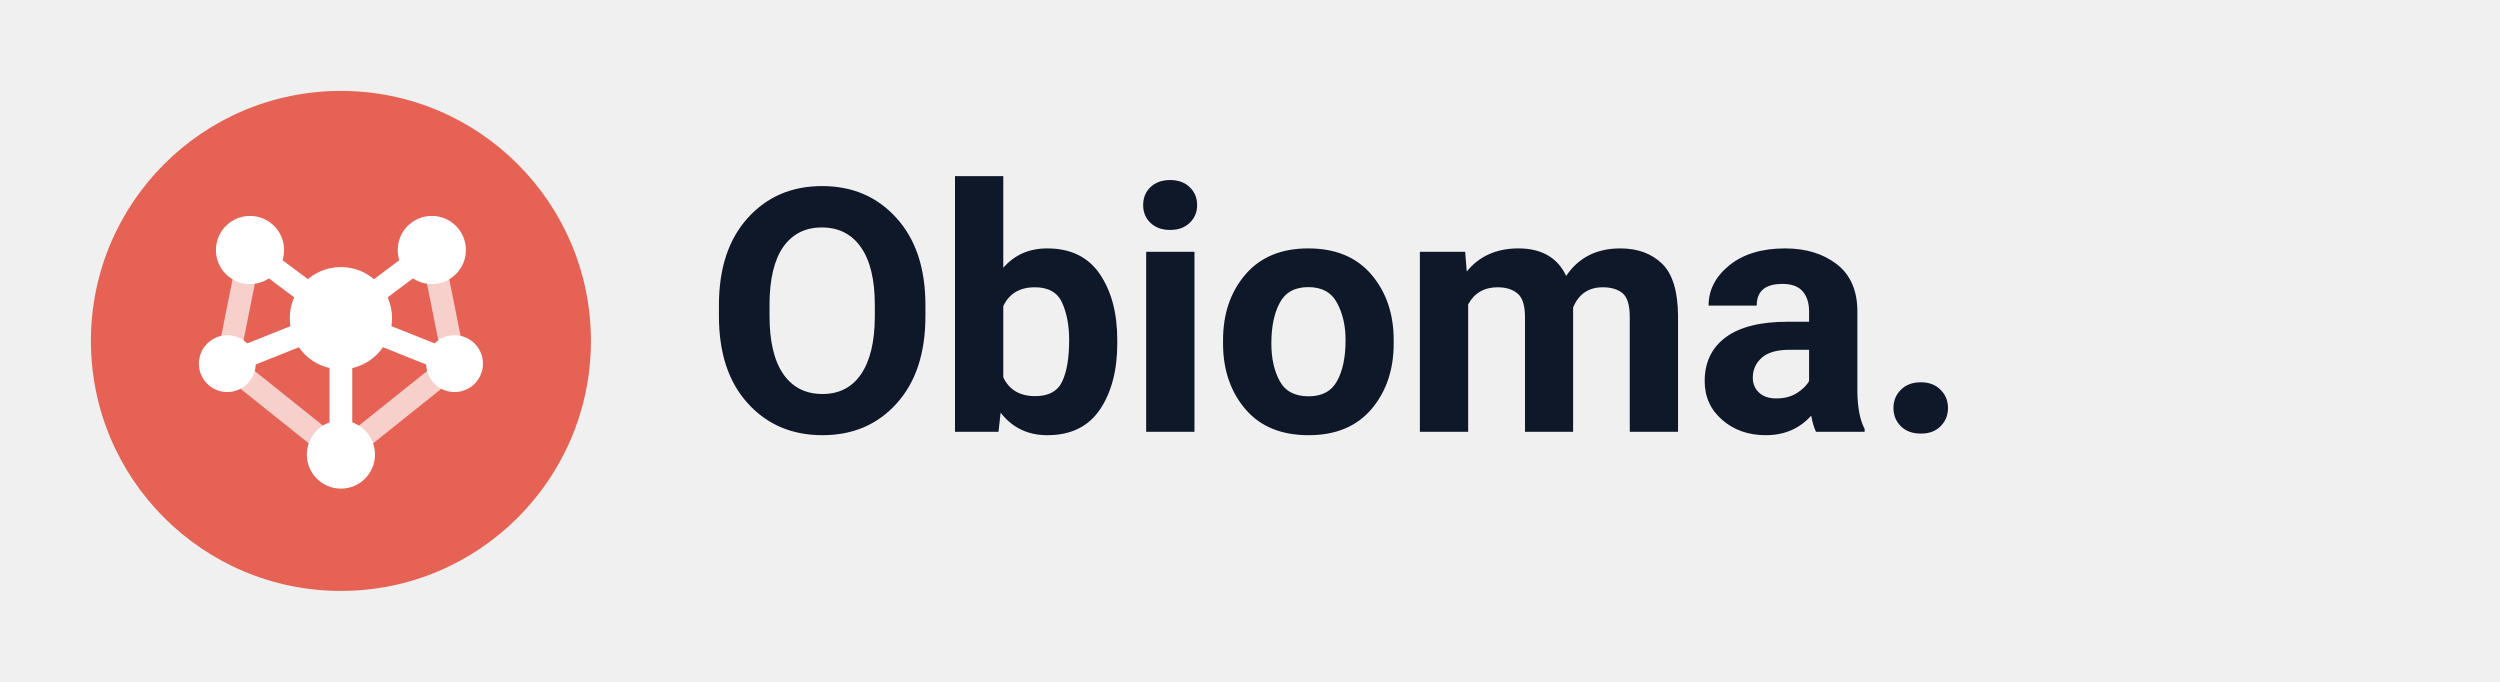
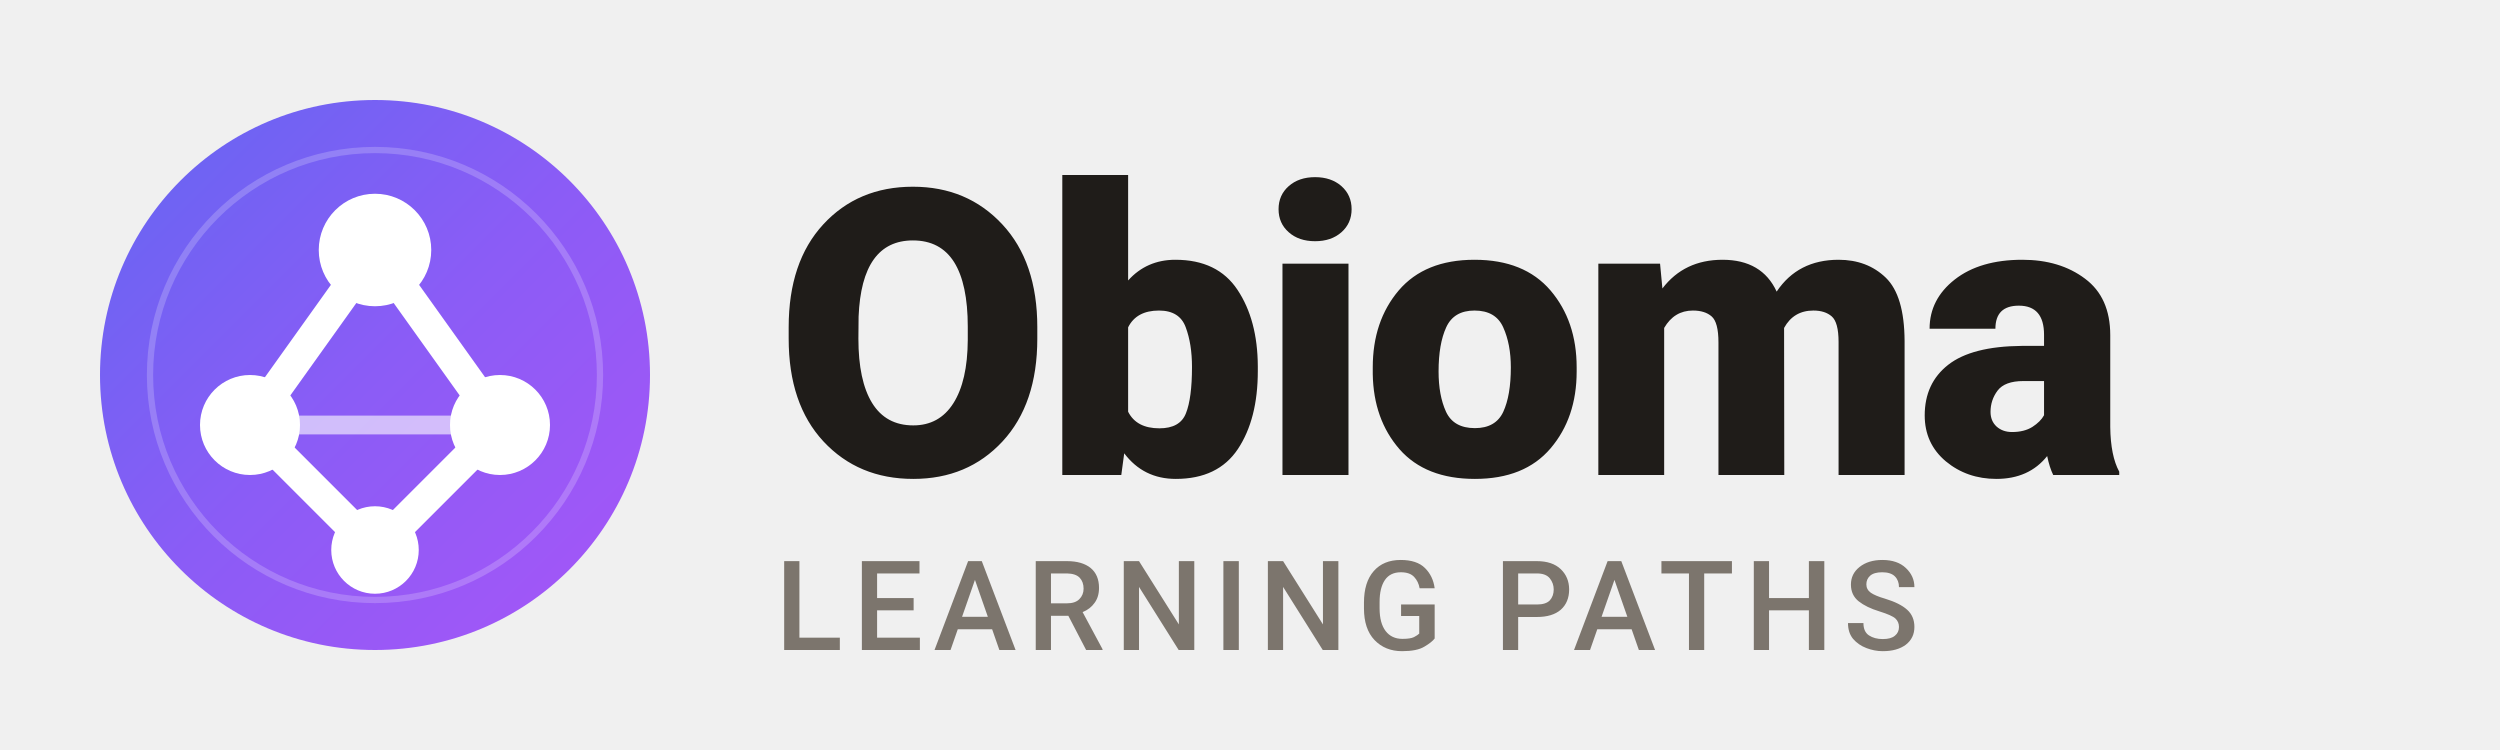
- <svg xmlns="http://www.w3.org/2000/svg" viewBox="0 0 220 60">
+ <svg xmlns="http://www.w3.org/2000/svg" viewBox="0 0 200 60">
+   <defs>
+     <linearGradient id="obioGrad" x1="0%" y1="0%" x2="100%" y2="100%">
+       <stop offset="0%" style="stop-color:#6366f1;stop-opacity:1" />
+       <stop offset="50%" style="stop-color:#8b5cf6;stop-opacity:1" />
+       <stop offset="100%" style="stop-color:#a855f7;stop-opacity:1" />
+     </linearGradient>
+     <linearGradient id="obioGradLight" x1="0%" y1="0%" x2="100%" y2="100%">
+       <stop offset="0%" style="stop-color:#818cf8;stop-opacity:1" />
+       <stop offset="100%" style="stop-color:#c084fc;stop-opacity:1" />
+     </linearGradient>
+   </defs>
  <g transform="translate(6, 6)">
-     <circle cx="24" cy="24" r="22" fill="#e56254" />
-     <g fill="white">
-       <circle cx="24" cy="22" r="4.5" />
-       <circle cx="16" cy="16" r="3" />
-       <circle cx="32" cy="16" r="3" />
-       <circle cx="14" cy="26" r="2.5" />
-       <circle cx="34" cy="26" r="2.5" />
-       <circle cx="24" cy="34" r="3" />
-     </g>
-     <g stroke="white" stroke-width="2" stroke-linecap="round" fill="none">
-       <line x1="24" y1="22" x2="16" y2="16" />
-       <line x1="24" y1="22" x2="32" y2="16" />
-       <line x1="24" y1="22" x2="14" y2="26" />
-       <line x1="24" y1="22" x2="34" y2="26" />
-       <line x1="24" y1="22" x2="24" y2="34" />
-       <line x1="16" y1="16" x2="14" y2="26" opacity="0.7" />
-       <line x1="32" y1="16" x2="34" y2="26" opacity="0.7" />
-       <line x1="14" y1="26" x2="24" y2="34" opacity="0.7" />
-       <line x1="34" y1="26" x2="24" y2="34" opacity="0.7" />
-     </g>
+     <circle cx="24" cy="24" r="22" fill="url(#obioGrad)" />
+     <circle cx="24" cy="24" r="18" fill="none" stroke="white" stroke-width="0.5" opacity="0.2" />
+     <circle cx="24" cy="14" r="4.5" fill="white" />
+     <circle cx="14" cy="28" r="4" fill="white" />
+     <circle cx="34" cy="28" r="4" fill="white" />
+     <circle cx="24" cy="38" r="3.5" fill="white" />
+     <line x1="24" y1="14" x2="14" y2="28" stroke="white" stroke-width="2.5" stroke-linecap="round" />
+     <line x1="24" y1="14" x2="34" y2="28" stroke="white" stroke-width="2.5" stroke-linecap="round" />
+     <line x1="14" y1="28" x2="24" y2="38" stroke="white" stroke-width="2.5" stroke-linecap="round" />
+     <line x1="34" y1="28" x2="24" y2="38" stroke="white" stroke-width="2.5" stroke-linecap="round" />
+     <line x1="14" y1="28" x2="34" y2="28" stroke="white" stroke-width="1.5" stroke-linecap="round" opacity="0.6" />
  </g>
-   <text x="62" y="38" font-family="-apple-system, BlinkMacSystemFont, 'Segoe UI', Roboto, 'Helvetica Neue', Arial, sans-serif" font-size="30" font-weight="700" fill="#0e1829" letter-spacing="-0.01em">Obioma.</text>
+   <text x="62" y="38" font-family="-apple-system, BlinkMacSystemFont, 'Segoe UI', Roboto, 'Helvetica Neue', Arial, sans-serif" font-size="32" font-weight="800" fill="#1f1c19" letter-spacing="-0.02em">Obioma</text>
+   <text x="62" y="52" font-family="-apple-system, BlinkMacSystemFont, 'Segoe UI', Roboto, sans-serif" font-size="10" font-weight="500" fill="#7c756d" letter-spacing="0.08em">LEARNING PATHS</text>
</svg>
